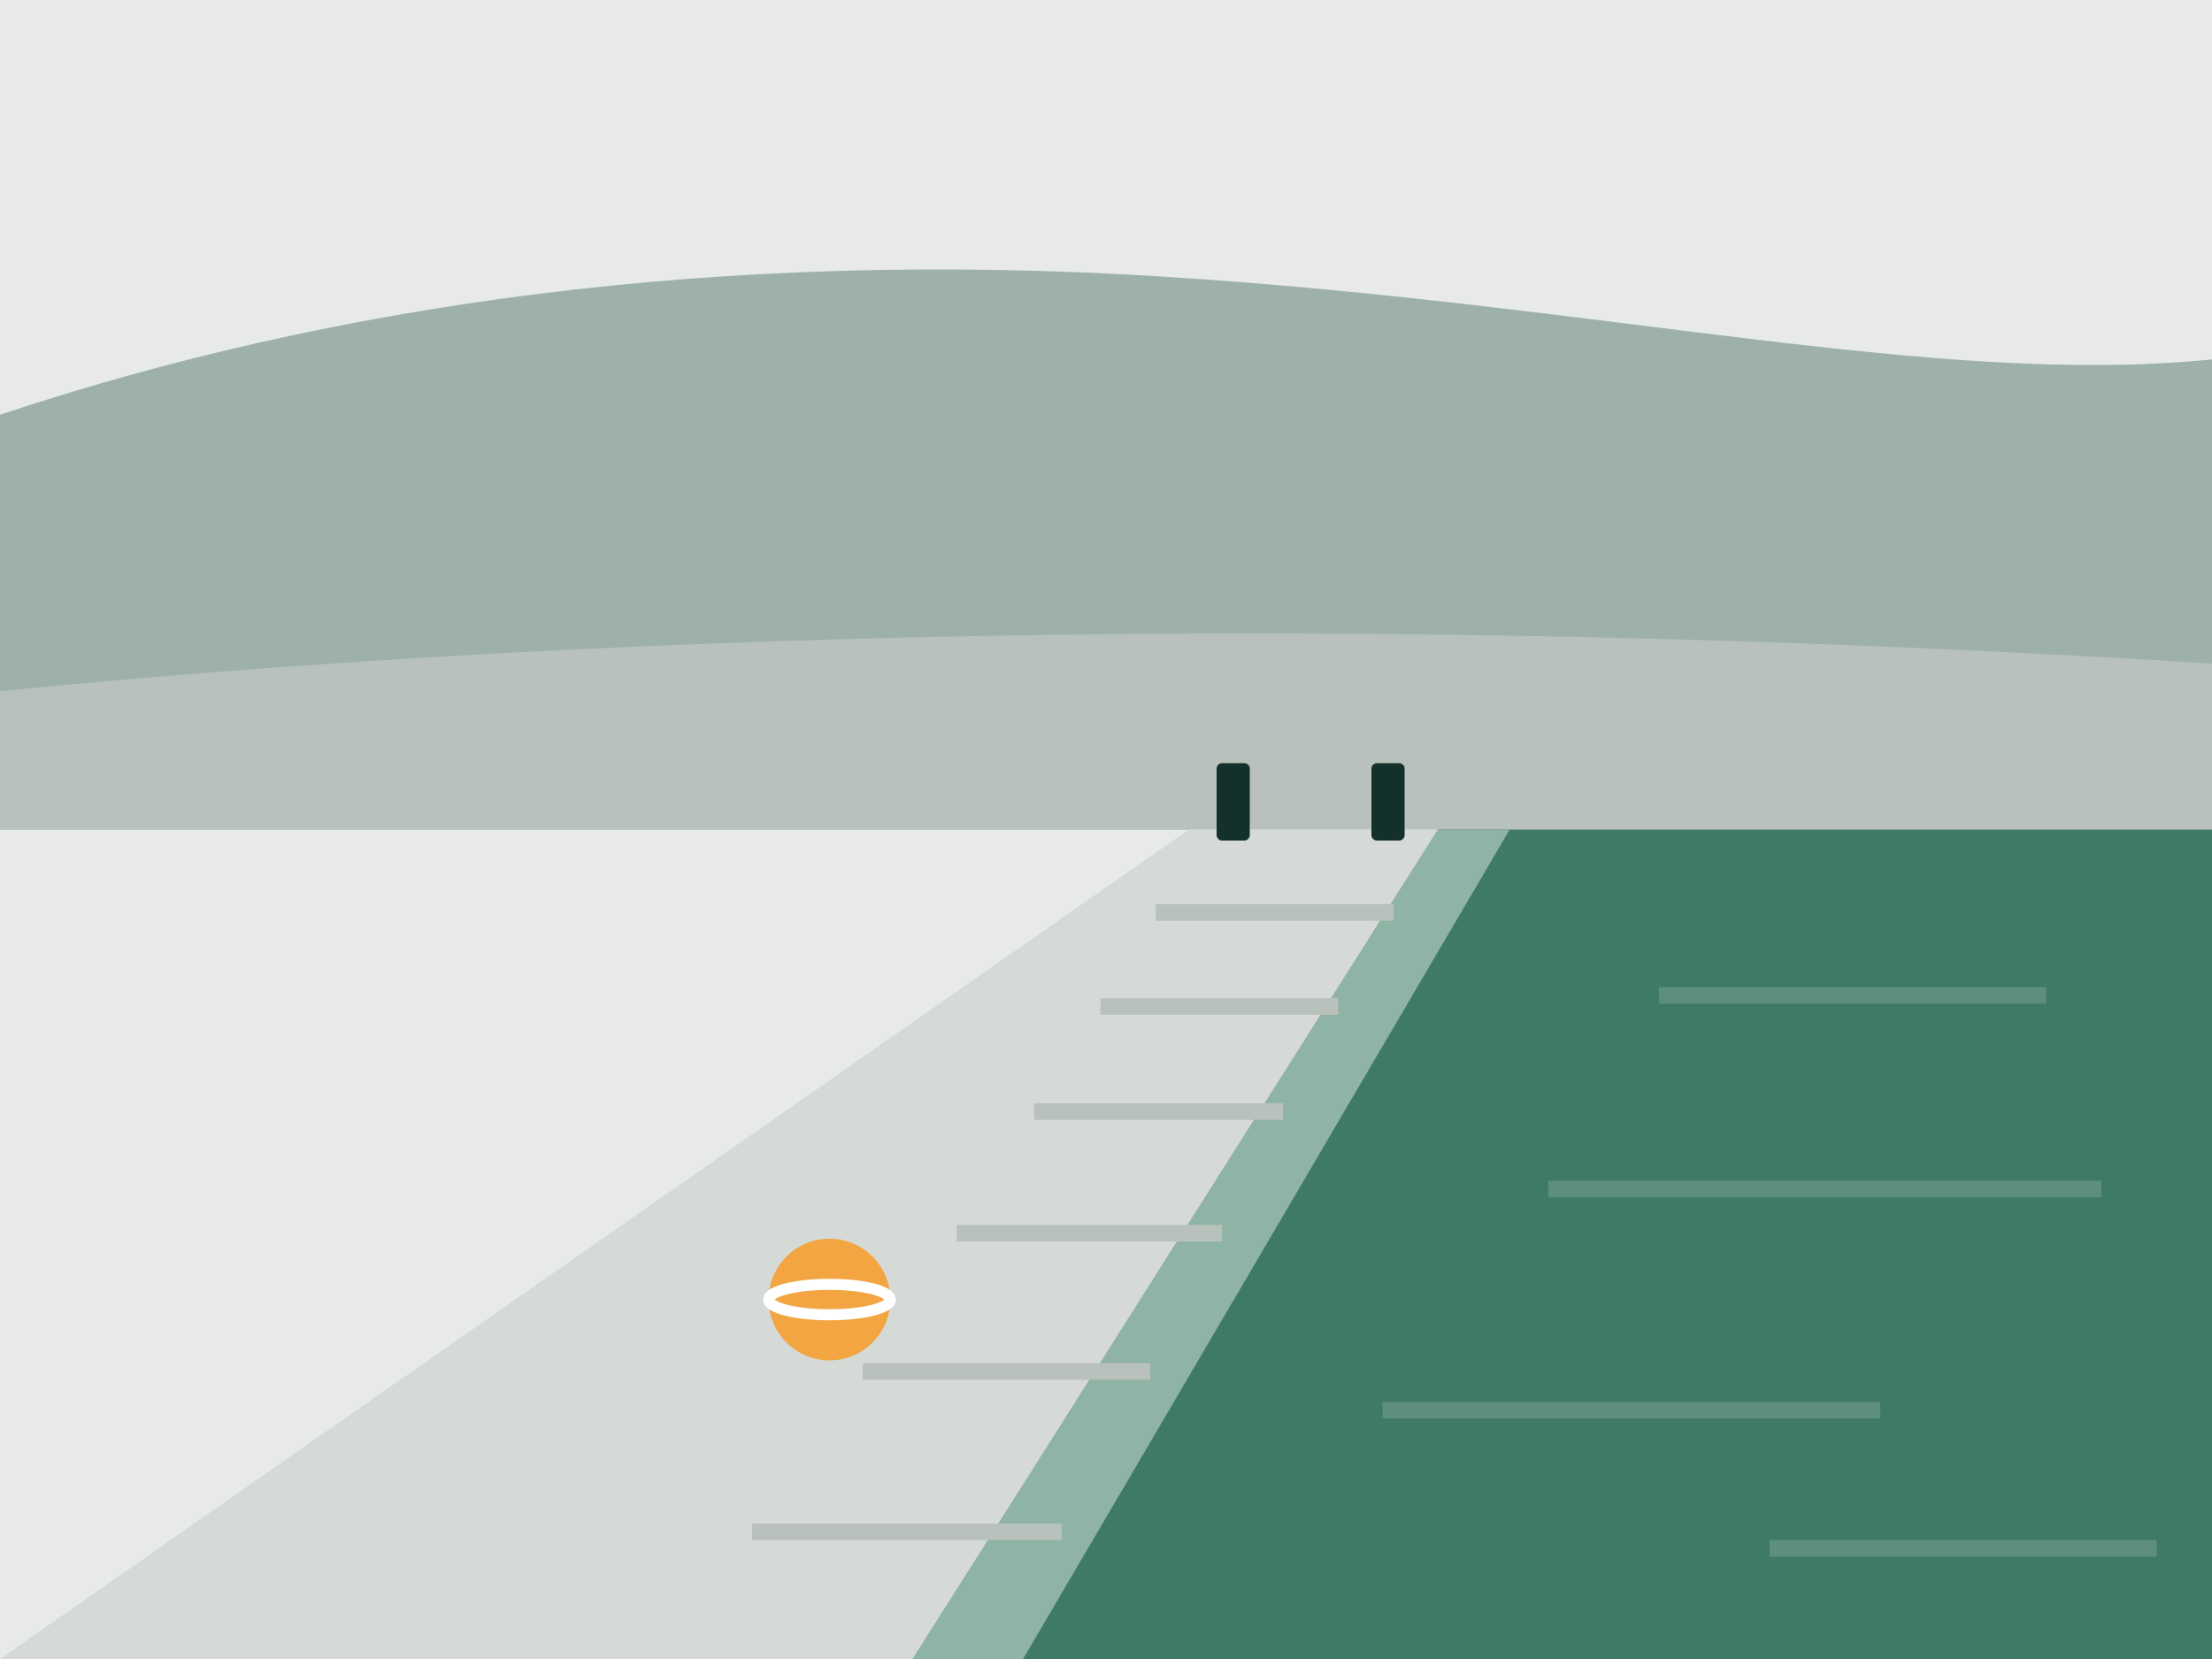
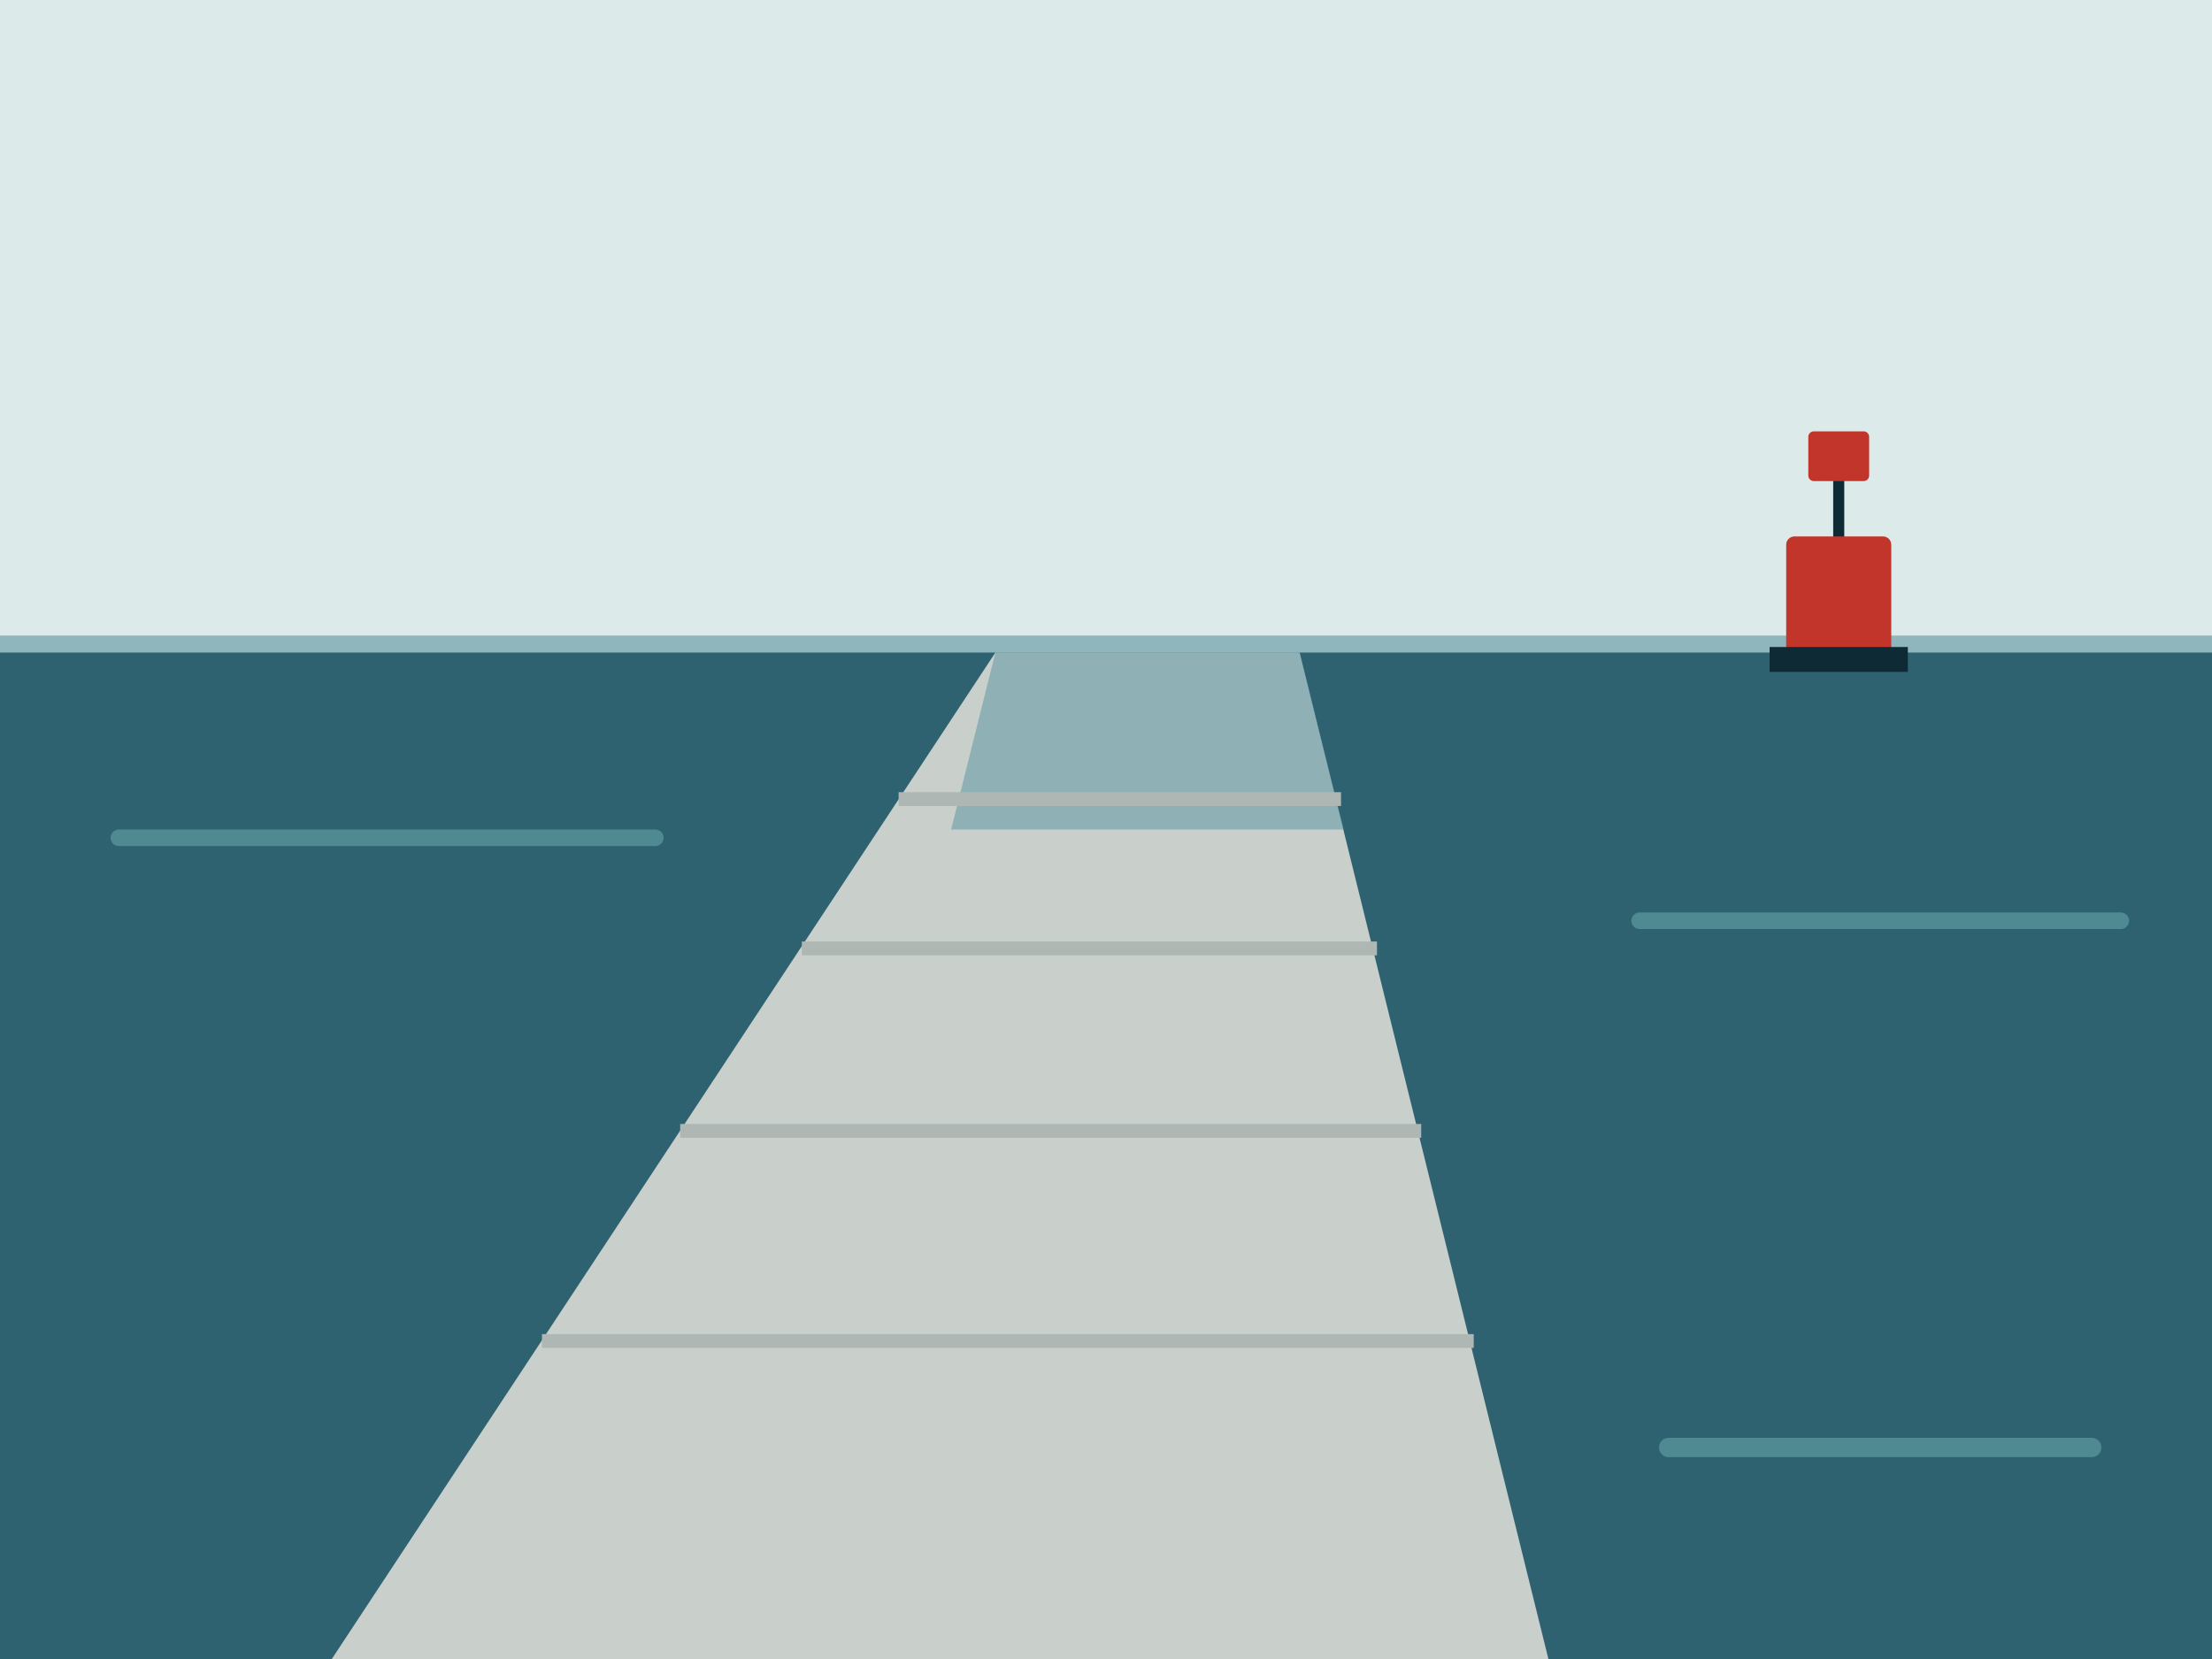
<svg xmlns="http://www.w3.org/2000/svg" viewBox="0 0 800 600" width="800" height="600">
-   <rect width="800" height="600" fill="#E7E9EA" />
-   <path d="M0 150c120-40 260-60 420-50s280 40 380 30v170H0z" fill="#9DB1A8" />
-   <path d="M0 250c200-20 480-30 800-10v60H0z" fill="#B9C1BC" />
-   <path d="M800 300v300H330L520 300z" fill="#3F7A68" />
-   <path d="M520 300l-190 300h40l176-300z" fill="#8FB3A4" />
-   <g stroke="#5E8E7D" stroke-width="6">
-     <path d="M600 360h140M560 430h200M500 510h180M640 560h140" />
+   <rect width="800" height="600" fill="#DCEBEA" />
+   <rect y="230" width="800" height="370" fill="#2E6270" />
+   <rect y="230" width="800" height="6" fill="#8FB6BC" />
+   <path d="M120 600 L360 236 H470 L560 600 Z" fill="#C9CFCB" />
+   <path d="M360 236 H470 L486 300 H344 Z" fill="#5F97A0" opacity=".55" />
+   <g stroke="#AEB7B3" stroke-width="5">
+     <path d="M196 485 H533 M246 409 H514 M290 343 H498 M325 289 H485" />
  </g>
-   <path d="M430 300h90L330 600H0z" fill="#D5DAD7" />
-   <g stroke="#B9C1BC" stroke-width="6">
-     <path d="M418 330h86M398 364h86M374 402h90M346 446h96M312 496h104M272 554h112" />
+   <g fill="#4F8A93">
+     <rect x="40" y="300" width="200" height="6" rx="3" />
+     <rect x="590" y="330" width="180" height="6" rx="3" />
+     <rect x="600" y="520" width="160" height="7" rx="3.5" />
  </g>
-   <g fill="#14302A">
-     <rect x="440" y="276" width="12" height="28" rx="2" />
-     <rect x="496" y="276" width="12" height="28" rx="2" />
-   </g>
-   <circle cx="300" cy="470" r="22" fill="#F2A541" />
-   <ellipse cx="300" cy="470" rx="22" ry="5.5" fill="none" stroke="#FFFFFF" stroke-width="4" />
+   <rect x="663" y="168" width="4" height="30" fill="#0E2A35" />
+   <rect x="654" y="156" width="22" height="18" rx="2" fill="#C2352B" />
+   <rect x="646" y="194" width="38" height="44" rx="3" fill="#C2352B" />
+   <rect x="640" y="234" width="50" height="9" fill="#0E2A35" />
</svg>
